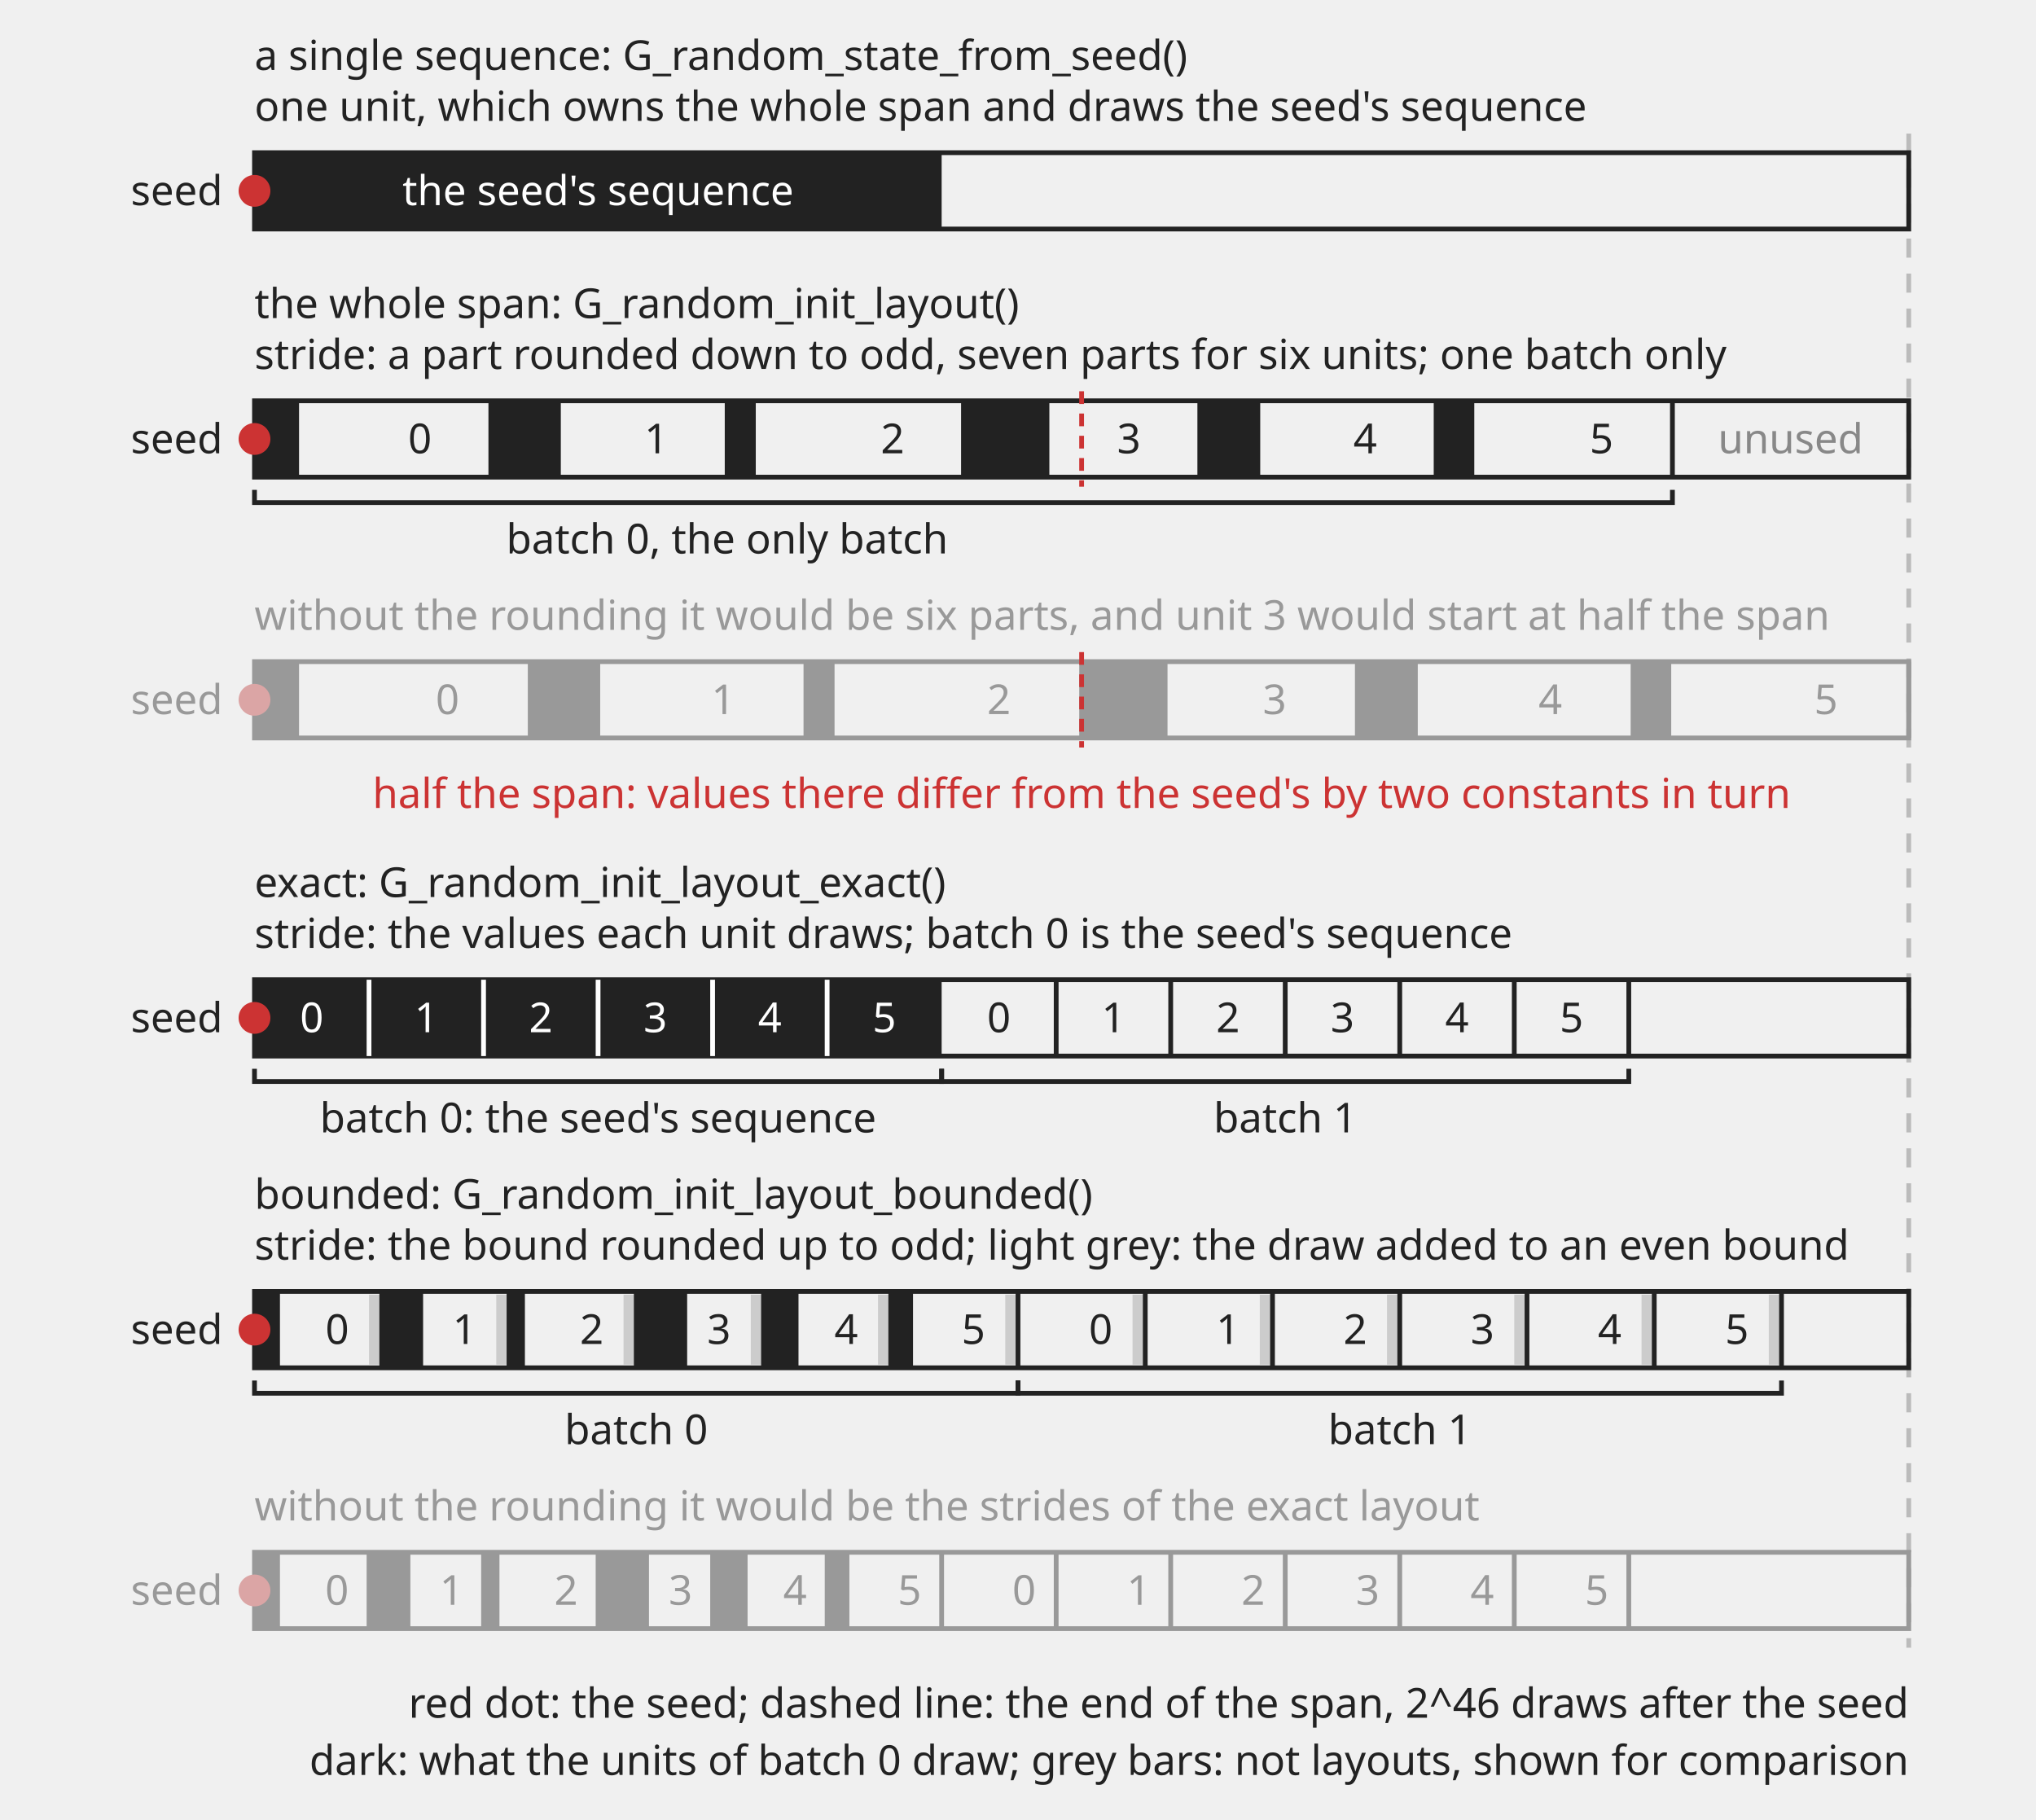
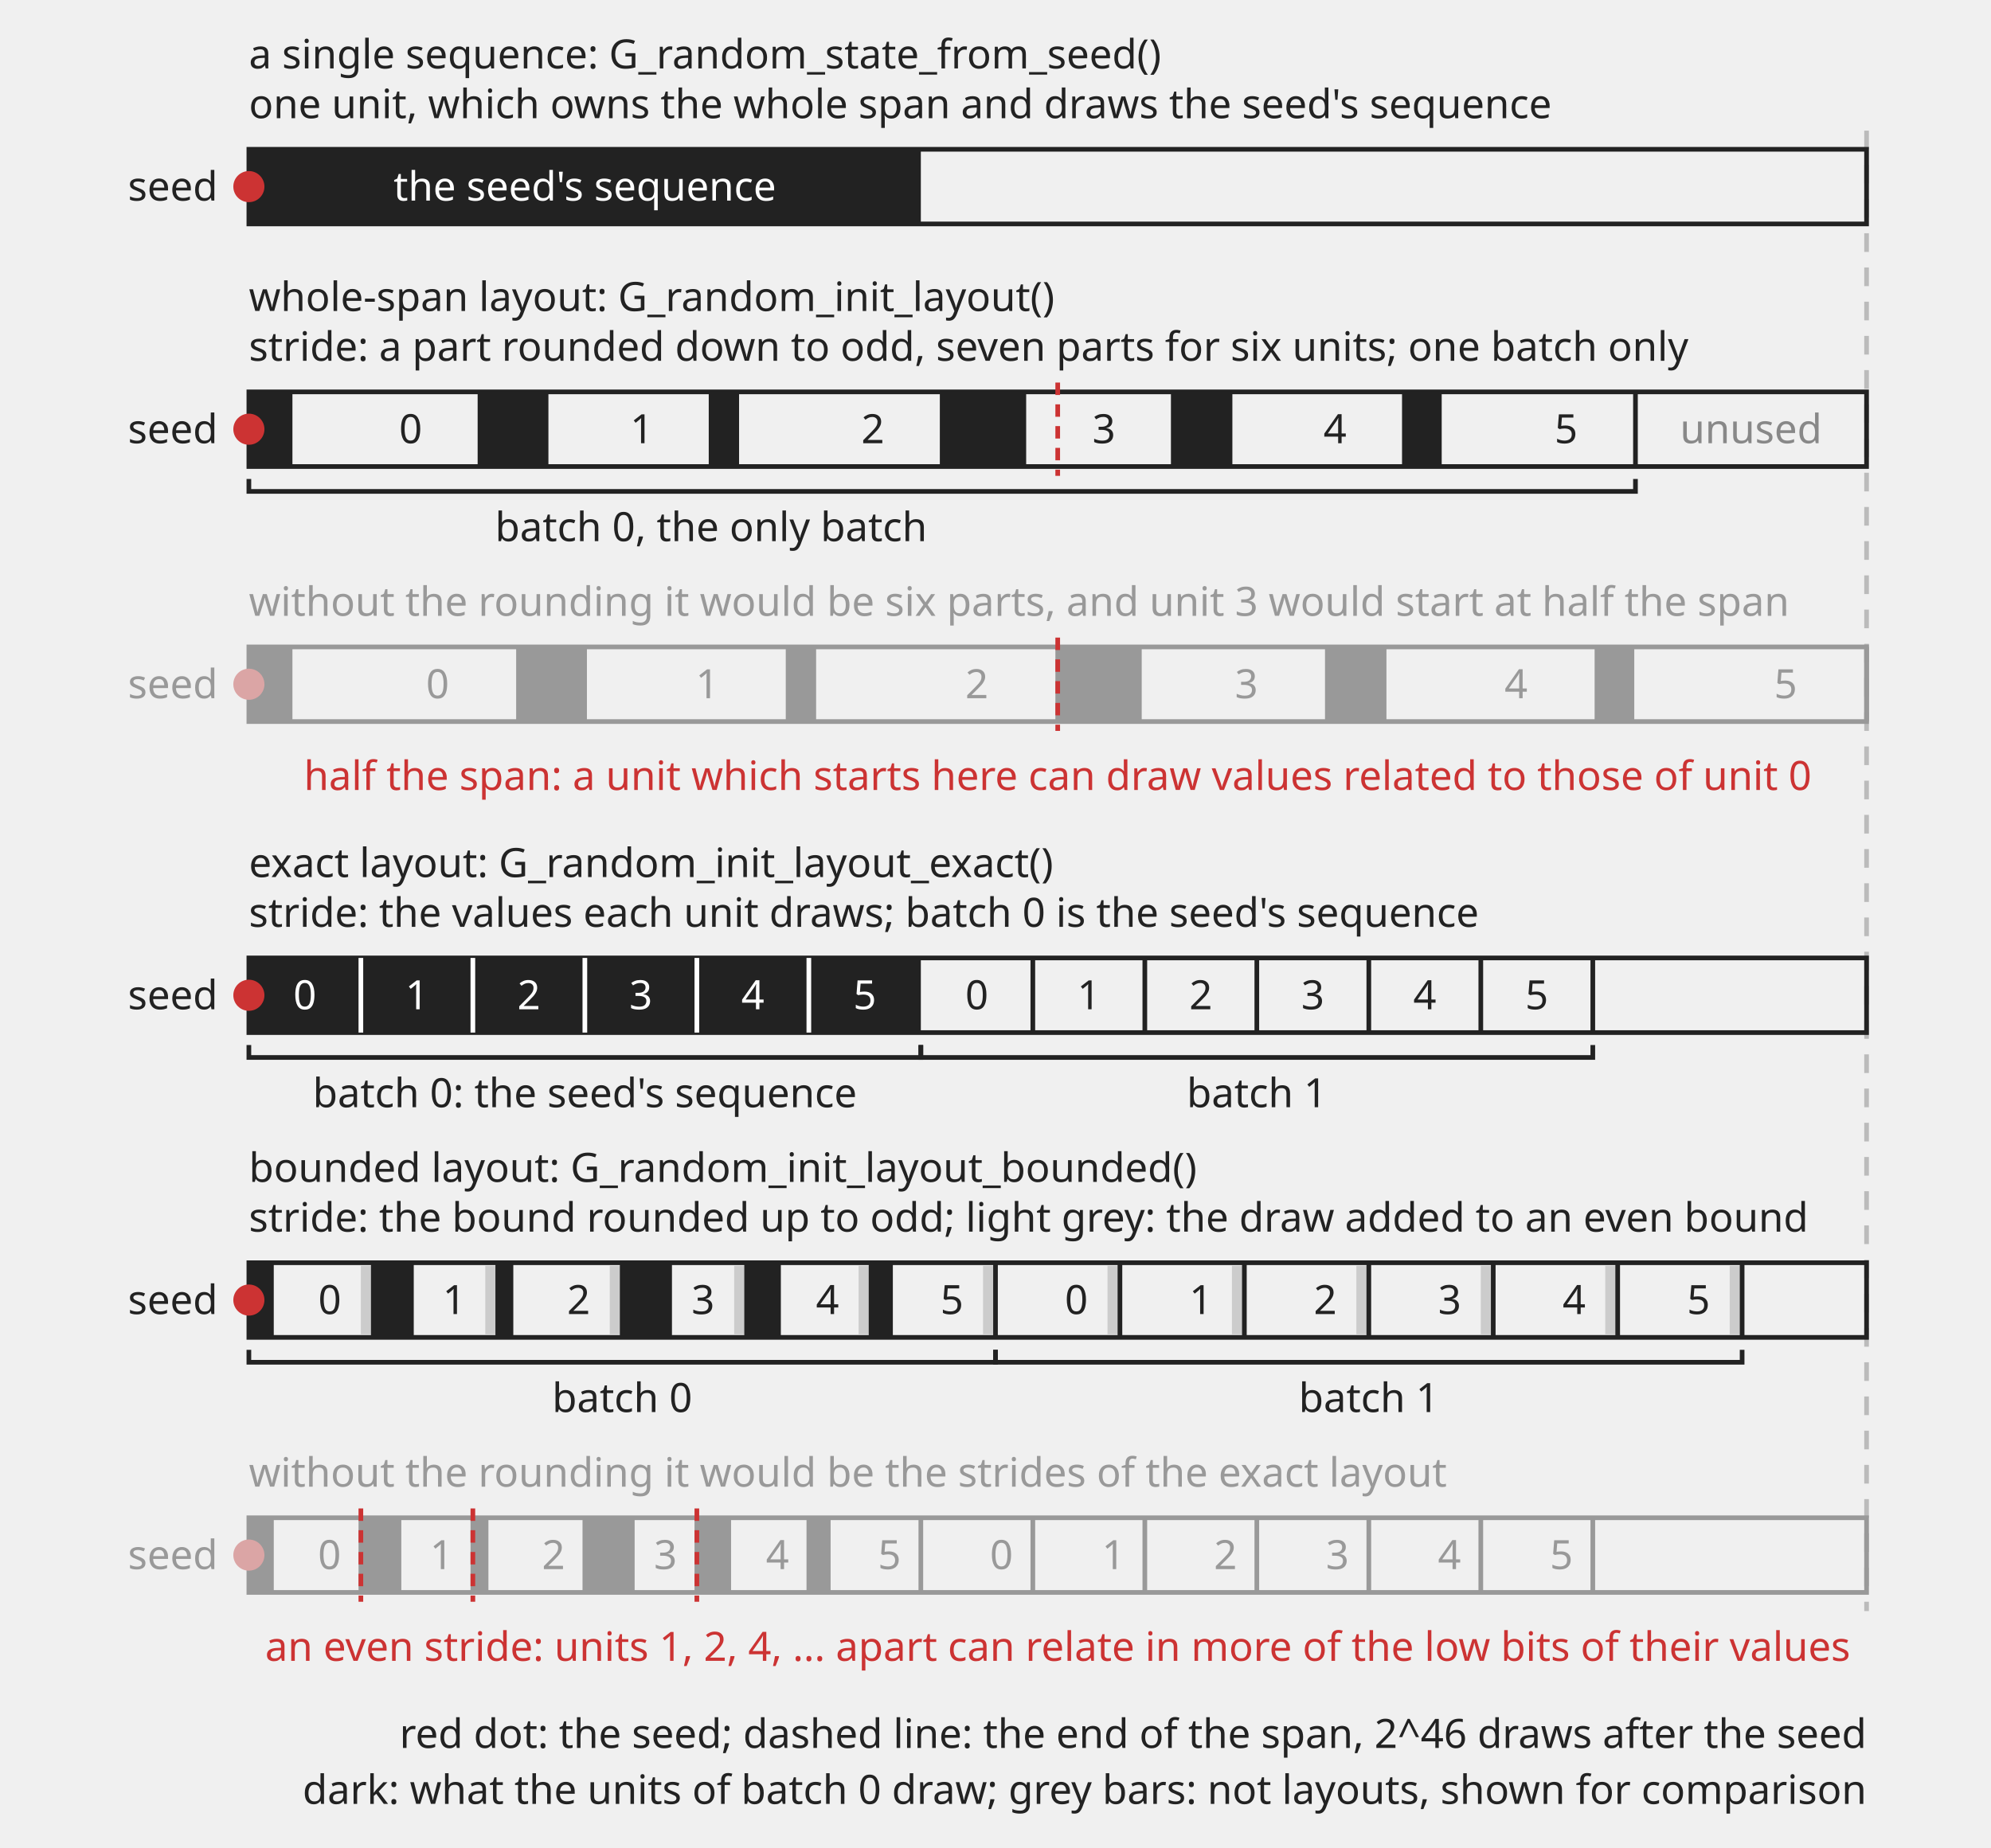
- <svg xmlns="http://www.w3.org/2000/svg" width="640" height="572" viewBox="0 0 640 572" font-family="sans-serif" font-size="13" fill="#222">
+ <svg xmlns="http://www.w3.org/2000/svg" width="640" height="594" viewBox="0 0 640 594" font-family="sans-serif" font-size="13" fill="#222">
  <line x1="600" y1="42" x2="600" y2="518" stroke="#bbb" stroke-width="1.5" stroke-dasharray="6 5" />
  <text x="80" y="22">a single sequence: G_random_state_from_seed()</text>
  <text x="80" y="38">one unit, which owns the whole span and draws the seed's sequence</text>
  <rect x="80" y="48" width="520" height="24" fill="none" stroke="#222" stroke-width="1.5" />
  <rect x="80" y="48" width="216" height="24" fill="#222" />
  <text x="188" y="64.5" text-anchor="middle" fill="#fff">the seed's sequence</text>
  <circle cx="80" cy="60" r="5" fill="#c33" />
  <text x="70" y="64.5" text-anchor="end">seed</text>
-   <text x="80" y="100">the whole span: G_random_init_layout()</text>
+   <text x="80" y="100">whole-span layout: G_random_init_layout()</text>
  <text x="80" y="116">stride: a part rounded down to odd, seven parts for six units; one batch only</text>
  <rect x="80" y="126" width="520" height="24" fill="none" stroke="#222" stroke-width="1.5" />
  <rect x="80" y="126" width="14" height="24" fill="#222" />
  <text x="132" y="142.5" text-anchor="middle">0</text>
  <line x1="154.286" y1="126" x2="154.286" y2="150" stroke="#222" stroke-width="1.5" />
  <rect x="154.286" y="126" width="22" height="24" fill="#222" />
  <text x="206.286" y="142.5" text-anchor="middle">1</text>
  <line x1="228.571" y1="126" x2="228.571" y2="150" stroke="#222" stroke-width="1.5" />
  <rect x="228.571" y="126" width="9" height="24" fill="#222" />
  <text x="280.571" y="142.5" text-anchor="middle">2</text>
  <line x1="302.857" y1="126" x2="302.857" y2="150" stroke="#222" stroke-width="1.5" />
  <rect x="302.857" y="126" width="27" height="24" fill="#222" />
  <text x="354.857" y="142.5" text-anchor="middle">3</text>
  <line x1="377.143" y1="126" x2="377.143" y2="150" stroke="#222" stroke-width="1.5" />
  <rect x="377.143" y="126" width="19" height="24" fill="#222" />
  <text x="429.143" y="142.5" text-anchor="middle">4</text>
  <line x1="451.429" y1="126" x2="451.429" y2="150" stroke="#222" stroke-width="1.5" />
  <rect x="451.429" y="126" width="12" height="24" fill="#222" />
  <text x="503.429" y="142.5" text-anchor="middle">5</text>
  <line x1="525.714" y1="126" x2="525.714" y2="150" stroke="#222" stroke-width="1.5" />
  <text x="562.857" y="142.5" text-anchor="middle" fill="#888">unused</text>
  <circle cx="80" cy="138" r="5" fill="#c33" />
  <text x="70" y="142.5" text-anchor="end">seed</text>
  <line x1="340" y1="123" x2="340" y2="153" stroke="#c33" stroke-width="1.5" stroke-dasharray="4 3" />
  <path d="M 80 154 L 80 158 L 525.714 158 L 525.714 154" fill="none" stroke="#222" stroke-width="1.5" />
  <text x="228.571" y="174" text-anchor="middle">batch 0, the only batch</text>
  <text x="80" y="198" fill="#999">without the rounding it would be six parts, and unit 3 would start at half the span</text>
  <rect x="80" y="208" width="520" height="24" fill="none" stroke="#999" stroke-width="1.5" />
  <rect x="80" y="208" width="14" height="24" fill="#999" />
  <text x="140.667" y="224.5" text-anchor="middle" fill="#999">0</text>
  <line x1="166.667" y1="208" x2="166.667" y2="232" stroke="#999" stroke-width="1.5" />
  <rect x="166.667" y="208" width="22" height="24" fill="#999" />
  <text x="227.333" y="224.5" text-anchor="middle" fill="#999">1</text>
  <line x1="253.333" y1="208" x2="253.333" y2="232" stroke="#999" stroke-width="1.5" />
  <rect x="253.333" y="208" width="9" height="24" fill="#999" />
  <text x="314" y="224.5" text-anchor="middle" fill="#999">2</text>
  <line x1="340" y1="208" x2="340" y2="232" stroke="#999" stroke-width="1.5" />
  <rect x="340" y="208" width="27" height="24" fill="#999" />
  <text x="400.667" y="224.5" text-anchor="middle" fill="#999">3</text>
  <line x1="426.667" y1="208" x2="426.667" y2="232" stroke="#999" stroke-width="1.5" />
  <rect x="426.667" y="208" width="19" height="24" fill="#999" />
  <text x="487.333" y="224.5" text-anchor="middle" fill="#999">4</text>
  <line x1="513.333" y1="208" x2="513.333" y2="232" stroke="#999" stroke-width="1.5" />
  <rect x="513.333" y="208" width="12" height="24" fill="#999" />
  <text x="574" y="224.5" text-anchor="middle" fill="#999">5</text>
  <line x1="600" y1="208" x2="600" y2="232" stroke="#999" stroke-width="1.5" />
  <circle cx="80" cy="220" r="5" fill="#dba5a5" />
  <text x="70" y="224.5" text-anchor="end" fill="#999">seed</text>
  <line x1="340" y1="205" x2="340" y2="235" stroke="#c33" stroke-width="1.5" stroke-dasharray="4 3" />
-   <text x="340" y="254" text-anchor="middle" fill="#c33">half the span: values there differ from the seed's by two constants in turn</text>
-   <text x="80" y="282">exact: G_random_init_layout_exact()</text>
+   <text x="340" y="254" text-anchor="middle" fill="#c33">half the span: a unit which starts here can draw values related to those of unit 0</text>
+   <text x="80" y="282">exact layout: G_random_init_layout_exact()</text>
  <text x="80" y="298">stride: the values each unit draws; batch 0 is the seed's sequence</text>
  <rect x="80" y="308" width="520" height="24" fill="none" stroke="#222" stroke-width="1.5" />
  <rect x="80" y="308" width="216" height="24" fill="#222" />
  <text x="98" y="324.5" text-anchor="middle" fill="#fff">0</text>
  <line x1="116" y1="308" x2="116" y2="332" stroke="#fff" stroke-width="1.5" />
  <text x="134" y="324.5" text-anchor="middle" fill="#fff">1</text>
  <line x1="152" y1="308" x2="152" y2="332" stroke="#fff" stroke-width="1.5" />
  <text x="170" y="324.5" text-anchor="middle" fill="#fff">2</text>
  <line x1="188" y1="308" x2="188" y2="332" stroke="#fff" stroke-width="1.5" />
  <text x="206" y="324.5" text-anchor="middle" fill="#fff">3</text>
  <line x1="224" y1="308" x2="224" y2="332" stroke="#fff" stroke-width="1.5" />
  <text x="242" y="324.5" text-anchor="middle" fill="#fff">4</text>
  <line x1="260" y1="308" x2="260" y2="332" stroke="#fff" stroke-width="1.5" />
  <text x="278" y="324.5" text-anchor="middle" fill="#fff">5</text>
  <text x="314" y="324.5" text-anchor="middle">0</text>
  <line x1="332" y1="308" x2="332" y2="332" stroke="#222" stroke-width="1.5" />
  <text x="350" y="324.5" text-anchor="middle">1</text>
  <line x1="368" y1="308" x2="368" y2="332" stroke="#222" stroke-width="1.5" />
  <text x="386" y="324.5" text-anchor="middle">2</text>
  <line x1="404" y1="308" x2="404" y2="332" stroke="#222" stroke-width="1.5" />
  <text x="422" y="324.5" text-anchor="middle">3</text>
  <line x1="440" y1="308" x2="440" y2="332" stroke="#222" stroke-width="1.5" />
  <text x="458" y="324.5" text-anchor="middle">4</text>
  <line x1="476" y1="308" x2="476" y2="332" stroke="#222" stroke-width="1.5" />
  <text x="494" y="324.5" text-anchor="middle">5</text>
  <line x1="512" y1="308" x2="512" y2="332" stroke="#222" stroke-width="1.5" />
  <circle cx="80" cy="320" r="5" fill="#c33" />
  <text x="70" y="324.5" text-anchor="end">seed</text>
  <path d="M 80 336 L 80 340 L 296 340 L 296 336" fill="none" stroke="#222" stroke-width="1.5" />
  <text x="188" y="356" text-anchor="middle">batch 0: the seed's sequence</text>
  <path d="M 296 336 L 296 340 L 512 340 L 512 336" fill="none" stroke="#222" stroke-width="1.5" />
  <text x="404" y="356" text-anchor="middle">batch 1</text>
-   <text x="80" y="380">bounded: G_random_init_layout_bounded()</text>
+   <text x="80" y="380">bounded layout: G_random_init_layout_bounded()</text>
  <text x="80" y="396">stride: the bound rounded up to odd; light grey: the draw added to an even bound</text>
  <rect x="80" y="406" width="520" height="24" fill="none" stroke="#222" stroke-width="1.5" />
  <rect x="80" y="406" width="8" height="24" fill="#222" />
  <rect x="116" y="407" width="4" height="22" fill="#ccc" />
  <text x="106" y="422.5" text-anchor="middle">0</text>
  <line x1="120" y1="406" x2="120" y2="430" stroke="#222" stroke-width="1.5" />
  <rect x="120" y="406" width="13" height="24" fill="#222" />
  <rect x="156" y="407" width="4" height="22" fill="#ccc" />
  <text x="146" y="422.5" text-anchor="middle">1</text>
  <line x1="160" y1="406" x2="160" y2="430" stroke="#222" stroke-width="1.5" />
  <rect x="160" y="406" width="5" height="24" fill="#222" />
  <rect x="196" y="407" width="4" height="22" fill="#ccc" />
  <text x="186" y="422.5" text-anchor="middle">2</text>
  <line x1="200" y1="406" x2="200" y2="430" stroke="#222" stroke-width="1.5" />
  <rect x="200" y="406" width="16" height="24" fill="#222" />
  <rect x="236" y="407" width="4" height="22" fill="#ccc" />
  <text x="226" y="422.5" text-anchor="middle">3</text>
  <line x1="240" y1="406" x2="240" y2="430" stroke="#222" stroke-width="1.5" />
  <rect x="240" y="406" width="11" height="24" fill="#222" />
  <rect x="276" y="407" width="4" height="22" fill="#ccc" />
  <text x="266" y="422.5" text-anchor="middle">4</text>
  <line x1="280" y1="406" x2="280" y2="430" stroke="#222" stroke-width="1.5" />
  <rect x="280" y="406" width="7" height="24" fill="#222" />
  <rect x="316" y="407" width="4" height="22" fill="#ccc" />
  <text x="306" y="422.5" text-anchor="middle">5</text>
  <line x1="320" y1="406" x2="320" y2="430" stroke="#222" stroke-width="1.5" />
  <rect x="356" y="407" width="4" height="22" fill="#ccc" />
  <text x="346" y="422.5" text-anchor="middle">0</text>
  <line x1="360" y1="406" x2="360" y2="430" stroke="#222" stroke-width="1.5" />
  <rect x="396" y="407" width="4" height="22" fill="#ccc" />
  <text x="386" y="422.5" text-anchor="middle">1</text>
  <line x1="400" y1="406" x2="400" y2="430" stroke="#222" stroke-width="1.5" />
  <rect x="436" y="407" width="4" height="22" fill="#ccc" />
  <text x="426" y="422.5" text-anchor="middle">2</text>
  <line x1="440" y1="406" x2="440" y2="430" stroke="#222" stroke-width="1.5" />
  <rect x="476" y="407" width="4" height="22" fill="#ccc" />
  <text x="466" y="422.5" text-anchor="middle">3</text>
  <line x1="480" y1="406" x2="480" y2="430" stroke="#222" stroke-width="1.5" />
  <rect x="516" y="407" width="4" height="22" fill="#ccc" />
  <text x="506" y="422.5" text-anchor="middle">4</text>
  <line x1="520" y1="406" x2="520" y2="430" stroke="#222" stroke-width="1.5" />
  <rect x="556" y="407" width="4" height="22" fill="#ccc" />
  <text x="546" y="422.5" text-anchor="middle">5</text>
  <line x1="560" y1="406" x2="560" y2="430" stroke="#222" stroke-width="1.5" />
  <circle cx="80" cy="418" r="5" fill="#c33" />
  <text x="70" y="422.5" text-anchor="end">seed</text>
  <path d="M 80 434 L 80 438 L 320 438 L 320 434" fill="none" stroke="#222" stroke-width="1.5" />
  <text x="200" y="454" text-anchor="middle">batch 0</text>
  <path d="M 320 434 L 320 438 L 560 438 L 560 434" fill="none" stroke="#222" stroke-width="1.5" />
  <text x="440" y="454" text-anchor="middle">batch 1</text>
  <text x="80" y="478" fill="#999">without the rounding it would be the strides of the exact layout</text>
  <rect x="80" y="488" width="520" height="24" fill="none" stroke="#999" stroke-width="1.5" />
  <rect x="80" y="488" width="8" height="24" fill="#999" />
  <text x="105.92" y="504.5" text-anchor="middle" fill="#999">0</text>
  <line x1="116" y1="488" x2="116" y2="512" stroke="#999" stroke-width="1.5" />
  <rect x="116" y="488" width="13" height="24" fill="#999" />
  <text x="141.92" y="504.5" text-anchor="middle" fill="#999">1</text>
  <line x1="152" y1="488" x2="152" y2="512" stroke="#999" stroke-width="1.5" />
  <rect x="152" y="488" width="5" height="24" fill="#999" />
  <text x="177.92" y="504.5" text-anchor="middle" fill="#999">2</text>
  <line x1="188" y1="488" x2="188" y2="512" stroke="#999" stroke-width="1.5" />
  <rect x="188" y="488" width="16" height="24" fill="#999" />
  <text x="213.92" y="504.5" text-anchor="middle" fill="#999">3</text>
  <line x1="224" y1="488" x2="224" y2="512" stroke="#999" stroke-width="1.5" />
  <rect x="224" y="488" width="11" height="24" fill="#999" />
  <text x="249.92" y="504.5" text-anchor="middle" fill="#999">4</text>
  <line x1="260" y1="488" x2="260" y2="512" stroke="#999" stroke-width="1.5" />
  <rect x="260" y="488" width="7" height="24" fill="#999" />
  <text x="285.92" y="504.5" text-anchor="middle" fill="#999">5</text>
  <line x1="296" y1="488" x2="296" y2="512" stroke="#999" stroke-width="1.5" />
  <text x="321.92" y="504.5" text-anchor="middle" fill="#999">0</text>
  <line x1="332" y1="488" x2="332" y2="512" stroke="#999" stroke-width="1.5" />
  <text x="357.92" y="504.5" text-anchor="middle" fill="#999">1</text>
  <line x1="368" y1="488" x2="368" y2="512" stroke="#999" stroke-width="1.5" />
  <text x="393.92" y="504.5" text-anchor="middle" fill="#999">2</text>
  <line x1="404" y1="488" x2="404" y2="512" stroke="#999" stroke-width="1.5" />
  <text x="429.92" y="504.5" text-anchor="middle" fill="#999">3</text>
  <line x1="440" y1="488" x2="440" y2="512" stroke="#999" stroke-width="1.5" />
  <text x="465.92" y="504.5" text-anchor="middle" fill="#999">4</text>
  <line x1="476" y1="488" x2="476" y2="512" stroke="#999" stroke-width="1.5" />
  <text x="501.92" y="504.5" text-anchor="middle" fill="#999">5</text>
  <line x1="512" y1="488" x2="512" y2="512" stroke="#999" stroke-width="1.5" />
  <circle cx="80" cy="500" r="5" fill="#dba5a5" />
  <text x="70" y="504.5" text-anchor="end" fill="#999">seed</text>
-   <text x="600" y="540" text-anchor="end">red dot: the seed; dashed line: the end of the span, 2^46 draws after the seed</text>
-   <text x="600" y="558" text-anchor="end">dark: what the units of batch 0 draw; grey bars: not layouts, shown for comparison</text>
+   <line x1="116" y1="485" x2="116" y2="515" stroke="#c33" stroke-width="1.5" stroke-dasharray="4 3" />
+   <line x1="152" y1="485" x2="152" y2="515" stroke="#c33" stroke-width="1.5" stroke-dasharray="4 3" />
+   <line x1="224" y1="485" x2="224" y2="515" stroke="#c33" stroke-width="1.5" stroke-dasharray="4 3" />
+   <text x="340" y="534" text-anchor="middle" fill="#c33">an even stride: units 1, 2, 4, ... apart can relate in more of the low bits of their values</text>
+   <text x="600" y="562" text-anchor="end">red dot: the seed; dashed line: the end of the span, 2^46 draws after the seed</text>
+   <text x="600" y="580" text-anchor="end">dark: what the units of batch 0 draw; grey bars: not layouts, shown for comparison</text>
</svg>
